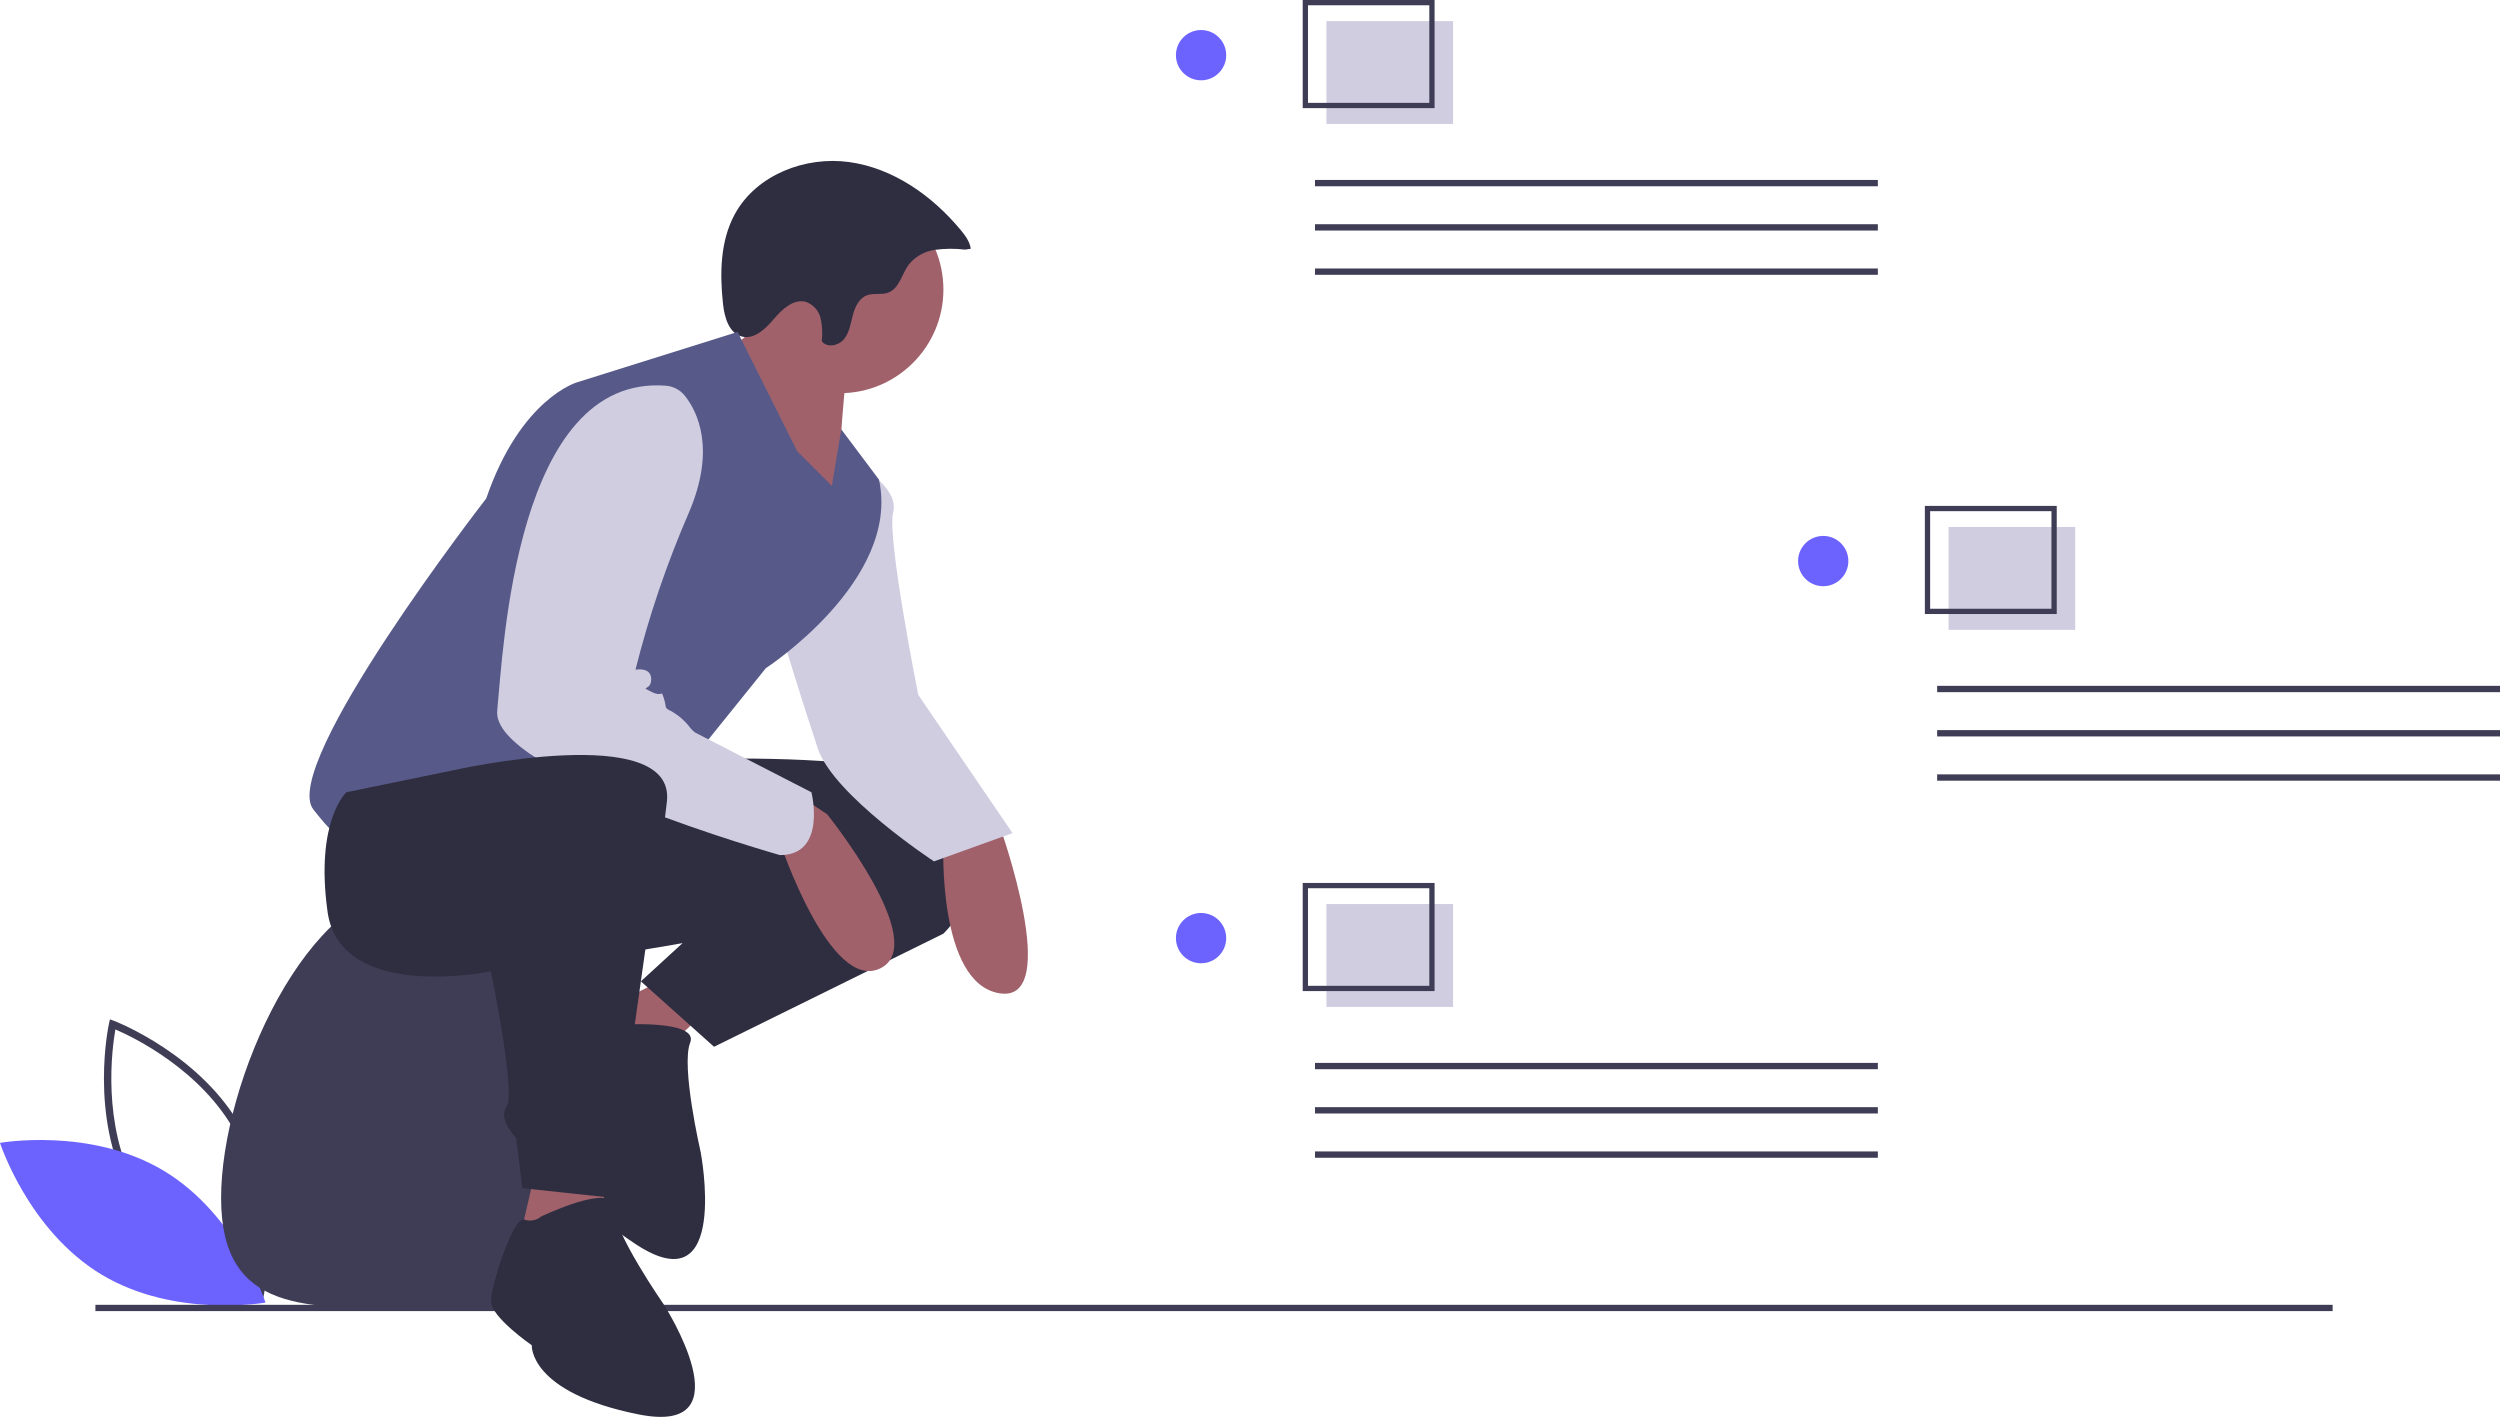
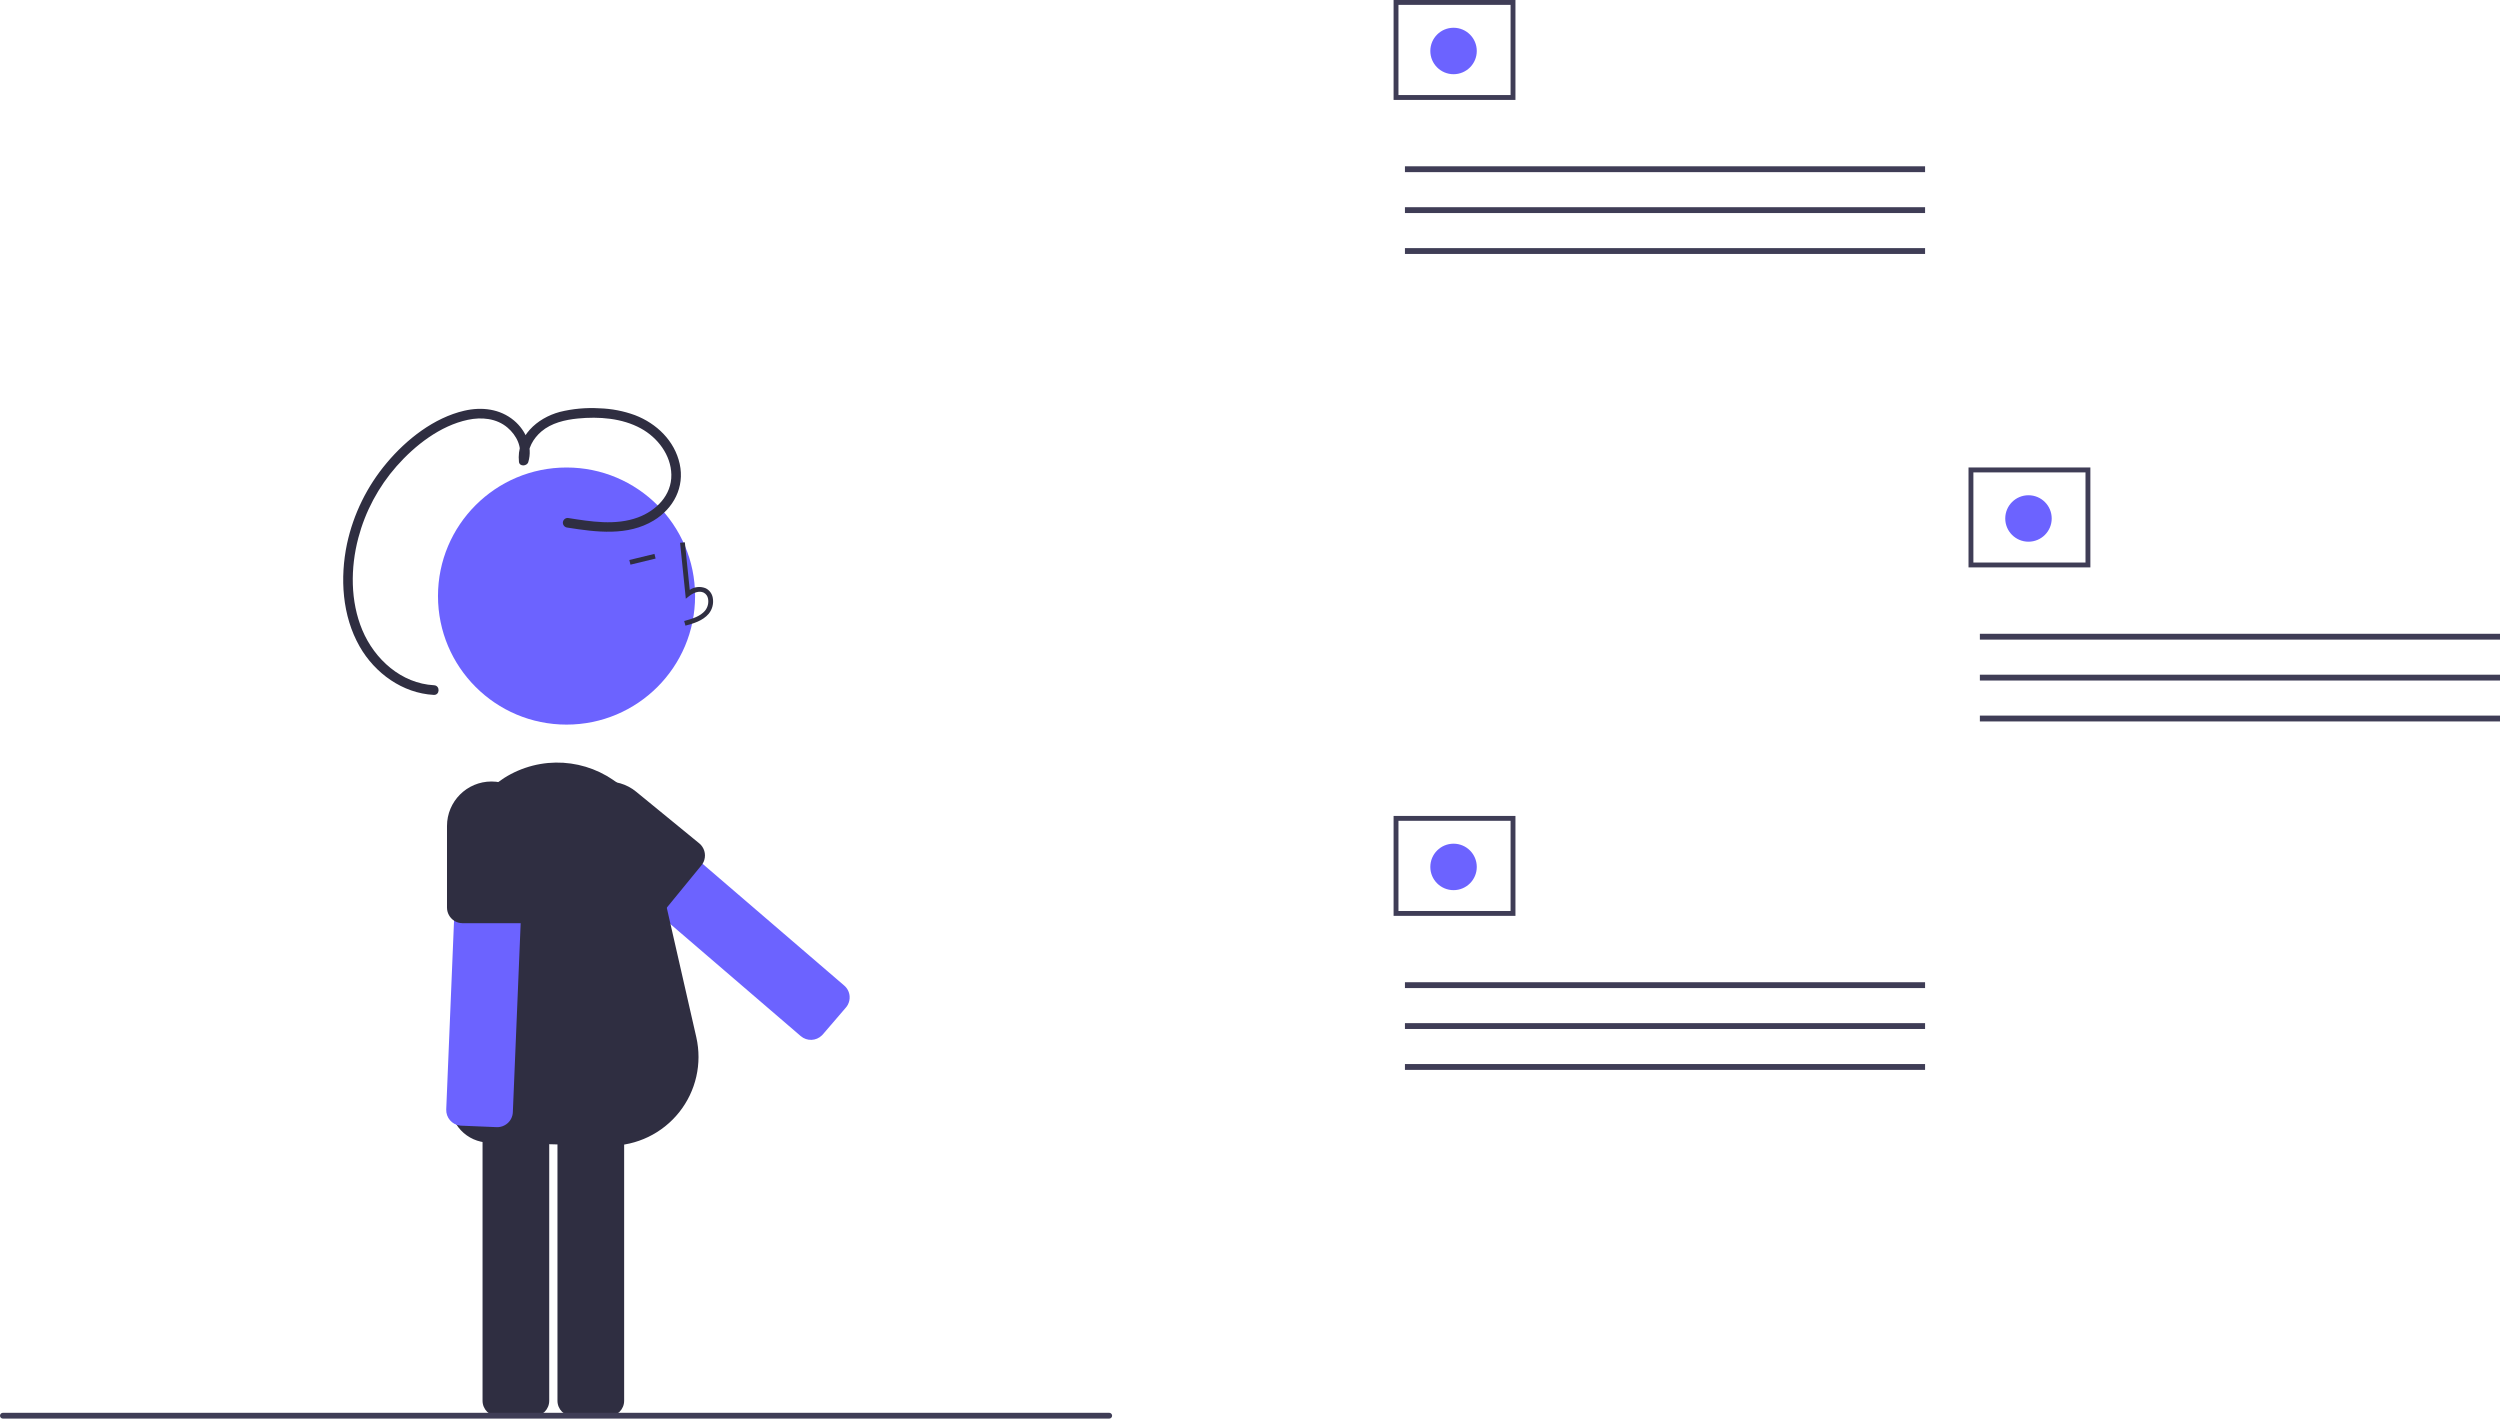
- <svg xmlns="http://www.w3.org/2000/svg" id="b6942215-14b2-40f7-8c48-1a1432d81c3d" data-name="Layer 1" width="795.629" height="450.927" viewBox="0 0 795.629 450.927">
-   <path d="M285.679,638.886l-1.267-.475c-.278-.105-27.993-10.723-40.975-34.799-12.983-24.077-6.626-53.067-6.56-53.356l.299-1.32,1.267.475c.278.105,27.992,10.723,40.975,34.799,12.983,24.077,6.626,53.067,6.56,53.356ZM245.516,602.491c10.976,20.357,32.877,30.791,38.426,33.174,1.055-5.947,4.364-29.997-6.603-50.334-10.965-20.335-32.874-30.786-38.426-33.174C237.858,558.108,234.55,582.155,245.516,602.491Z" transform="translate(-202.1857 -224.5365)" fill="#3f3d56" />
-   <path d="M254.359,597.166c23.331,14.037,32.317,41.918,32.317,41.918s-28.842,5.123-52.173-8.914S202.186,588.252,202.186,588.252,231.027,583.13,254.359,597.166Z" transform="translate(-202.1857 -224.5365)" fill="#6c63ff" />
-   <path d="M395.55,605.795c0,37.003-27.534,35-61.5,35s-61.5,2.003-61.5-35,27.534-99,61.5-99S395.55,568.792,395.55,605.795Z" transform="translate(-202.1857 -224.5365)" fill="#3f3d56" />
-   <rect x="30.364" y="415.259" width="712" height="2" fill="#3f3d56" />
-   <path d="M540.172,300.236c-.033-.105-.068-.211-.101-.316.014.046.032.09.046.136Z" transform="translate(-202.1857 -224.5365)" fill="#2f2e41" />
-   <polygon points="224.24 322.14 203.24 342.14 186.24 324.14 212.24 311.14 224.24 322.14" fill="#a0616a" />
-   <path d="M399.362,550.628s25.441-1.662,22.467,5.765,3.33,34.726,3.33,34.726,9.453,49.027-20.437,29.518-23.386-33.062-23.386-33.062-8.723-13.188-6.864-17.829,16.629-22.467,19.46-20.236A5.575,5.575,0,0,0,399.362,550.628Z" transform="translate(-202.1857 -224.5365)" fill="#2f2e41" />
-   <path d="M390.426,467.676s112-9,121,14-9,40-9,40l-73,36-23.283-20.828,13.283-12.172s-75,14-77,3S350.426,458.676,390.426,467.676Z" transform="translate(-202.1857 -224.5365)" fill="#2f2e41" />
-   <path d="M520.426,487.676s20,56,0,53-18-48-18-48Z" transform="translate(-202.1857 -224.5365)" fill="#a0616a" />
-   <path d="M475.926,373.176s12.5,6.5,10.5,14.5,8,58,8,58l30,44-25,9s-32-21-37-36-12-38-12-38Z" transform="translate(-202.1857 -224.5365)" fill="#d0cde1" />
-   <circle cx="267.24" cy="92.14" r="33" fill="#a0616a" />
-   <path d="M471.926,340.176s-4,33-2,46-40-47-40-47,18-13,18-18S471.926,340.176,471.926,340.176Z" transform="translate(-202.1857 -224.5365)" fill="#a0616a" />
-   <path d="M509.355,303.982a38.535,38.535,0,0,0-9.648.067,12.971,12.971,0,0,0-8.245,4.608c-2.282,3.056-3.041,7.697-6.617,9.022-2.131.79-4.599.038-6.731.824-2.56.943-3.86,3.774-4.541,6.416s-1.076,5.503-2.819,7.602-5.496,2.804-7.04.555a21.62,21.62,0,0,0-.367-7.23,7.326,7.326,0,0,0-4.621-5.214c-3.93-1.138-7.588,2.276-10.234,5.396s-6.19,6.6-10.163,5.623c-4.169-1.025-5.592-6.154-6.051-10.422-1.046-9.725-.891-20.051,3.812-28.627,6.807-12.412,22.345-18.435,36.366-16.489s26.397,10.699,35.443,21.588c1.47,1.77,2.918,3.715,3.233,5.994" transform="translate(-202.1857 -224.5365)" fill="#2f2e41" />
-   <path d="M466.926,379.176l-11-11-19-38-51,16s-18,5-29,37c0,0-66,85-55,99s13,13,31,2a159.494,159.494,0,0,1,36-16l48,5,29-36s43-28,36-60l-12-16Z" transform="translate(-202.1857 -224.5365)" fill="#575a89" />
-   <path d="M459.426,479.676l6,4s33,41,17,49-32-40-32-40Z" transform="translate(-202.1857 -224.5365)" fill="#a0616a" />
-   <path d="M414.078,347.287a8.587,8.587,0,0,1,6.122,3.272c3.968,5.048,9.881,16.92,1.225,37.118a322.916,322.916,0,0,0-17,50s5-1,5,3-4,2,0,4,3-1,4,2c1.044,3.133-.093,2.994,2.285,4.139a19.309,19.309,0,0,1,6.109,5.312,7.059,7.059,0,0,0,1.606,1.549l37,19s5,20-10,20c0,0-92-26-90-46C362.381,431.123,366.248,343.706,414.078,347.287Z" transform="translate(-202.1857 -224.5365)" fill="#d0cde1" />
-   <polygon points="192.24 375.14 192.24 401.14 164.24 399.14 170.24 373.14 192.24 375.14" fill="#a0616a" />
-   <path d="M374.426,611.676s23-11,23-3,16,31,16,31,27,42-8,35-34-22-34-22-13-9-13-14,7.086-27.039,10.543-26.019A5.575,5.575,0,0,0,374.426,611.676Z" transform="translate(-202.1857 -224.5365)" fill="#2f2e41" />
-   <path d="M346.426,469.676s71-16,68,10-6,41-6,41l-12,85-28-3-2-16s-6-6-3-10-5-43-5-43-48,10-52-19,6-38,6-38Z" transform="translate(-202.1857 -224.5365)" fill="#2f2e41" />
-   <rect x="418.502" y="338.269" width="179.127" height="2.013" fill="#3f3d56" />
-   <rect x="418.502" y="352.358" width="179.127" height="2.013" fill="#3f3d56" />
-   <rect x="418.502" y="366.446" width="179.127" height="2.013" fill="#3f3d56" />
-   <rect x="422.145" y="287.715" width="40.29" height="32.736" fill="#d0cde1" />
-   <path d="M658.745,539.951h-41.969V505.537h41.969Zm-40.29-1.679h38.612V507.215H618.455Z" transform="translate(-202.1857 -224.5365)" fill="#3f3d56" />
-   <circle cx="382.241" cy="298.558" r="8" fill="#6c63ff" />
-   <rect x="418.502" y="57.269" width="179.127" height="2.013" fill="#3f3d56" />
-   <rect x="418.502" y="71.358" width="179.127" height="2.013" fill="#3f3d56" />
-   <rect x="418.502" y="85.446" width="179.127" height="2.013" fill="#3f3d56" />
-   <rect x="422.145" y="6.715" width="40.29" height="32.736" fill="#d0cde1" />
-   <path d="M658.745,258.951h-41.969V224.537h41.969Zm-40.29-1.679h38.612V226.215H618.455Z" transform="translate(-202.1857 -224.5365)" fill="#3f3d56" />
-   <circle cx="382.241" cy="17.558" r="8" fill="#6c63ff" />
-   <rect x="616.502" y="218.269" width="179.127" height="2.013" fill="#3f3d56" />
-   <rect x="616.502" y="232.358" width="179.127" height="2.013" fill="#3f3d56" />
-   <rect x="616.502" y="246.446" width="179.127" height="2.013" fill="#3f3d56" />
-   <rect x="620.145" y="167.715" width="40.29" height="32.736" fill="#d0cde1" />
-   <path d="M856.745,419.951h-41.969V385.537h41.969Zm-40.29-1.679h38.612V387.215H816.455Z" transform="translate(-202.1857 -224.5365)" fill="#3f3d56" />
-   <circle cx="580.241" cy="178.558" r="8" fill="#6c63ff" />
+ <svg xmlns="http://www.w3.org/2000/svg" id="a32bb7f9-696a-4ff4-93be-036c1dfea0ce" data-name="Layer 1" width="860.976" height="488.554" viewBox="0 0 860.976 488.554">
+   <rect x="483.849" y="338.269" width="179.127" height="2.013" fill="#3f3d56" />
+   <rect x="483.849" y="352.358" width="179.127" height="2.013" fill="#3f3d56" />
+   <rect x="483.849" y="366.446" width="179.127" height="2.013" fill="#3f3d56" />
+   <path d="M691.419,521.138h-41.969V486.723h41.969Zm-40.29-1.679H689.74v-31.057H651.128Z" transform="translate(-169.5121 -205.7229)" fill="#3f3d56" />
+   <circle cx="500.588" cy="298.558" r="8" fill="#6c63ff" />
+   <rect x="483.849" y="57.269" width="179.127" height="2.013" fill="#3f3d56" />
+   <rect x="483.849" y="71.358" width="179.127" height="2.013" fill="#3f3d56" />
+   <rect x="483.849" y="85.446" width="179.127" height="2.013" fill="#3f3d56" />
+   <path d="M691.419,240.137h-41.969V205.723h41.969Zm-40.29-1.679H689.74V207.402H651.128Z" transform="translate(-169.5121 -205.7229)" fill="#3f3d56" />
+   <circle cx="500.588" cy="17.558" r="8" fill="#6c63ff" />
+   <rect x="681.849" y="218.269" width="179.127" height="2.013" fill="#3f3d56" />
+   <rect x="681.849" y="232.358" width="179.127" height="2.013" fill="#3f3d56" />
+   <rect x="681.849" y="246.446" width="179.127" height="2.013" fill="#3f3d56" />
+   <path d="M889.419,401.137h-41.969V366.723h41.969Zm-40.29-1.679H887.74V368.402H849.128Z" transform="translate(-169.5121 -205.7229)" fill="#3f3d56" />
+   <circle cx="698.588" cy="178.558" r="8" fill="#6c63ff" />
+   <path d="M379.168,477.522a5.336,5.336,0,0,0-3.674,1.863l-6.274,7.304-1.679,1.952a5.386,5.386,0,0,0,.567,7.584l27.827,23.918,49.351,42.405a5.386,5.386,0,0,0,7.317-.282c.095-.094.178-.186.267-.285l4.803-5.588,3.155-3.675a5.352,5.352,0,0,0,.659-.955,5.406,5.406,0,0,0,.625-2.953,5.335,5.335,0,0,0-1.863-3.674l-5.883-5.057-43.522-37.4-27.769-23.872A5.375,5.375,0,0,0,379.168,477.522Z" transform="translate(-169.5121 -205.7229)" fill="#6c63ff" />
+   <circle cx="195.109" cy="205.276" r="44.272" fill="#6c63ff" />
+   <path d="M353.283,580.996H341.074a5.382,5.382,0,0,0-5.377,5.377V688.129a5.382,5.382,0,0,0,5.377,5.377h12.21a5.382,5.382,0,0,0,5.377-5.377V586.373A5.382,5.382,0,0,0,353.283,580.996Z" transform="translate(-169.5121 -205.7229)" fill="#2f2e41" />
+   <path d="M379.084,580.996H366.875a5.382,5.382,0,0,0-5.377,5.377V688.129a5.382,5.382,0,0,0,5.377,5.377h12.21a5.377,5.377,0,0,0,5.377-5.377V586.373A5.377,5.377,0,0,0,379.084,580.996Z" transform="translate(-169.5121 -205.7229)" fill="#2f2e41" />
+   <path d="M378.519,600.298l-40.784-1.068A13.518,13.518,0,0,1,324.573,585.298c.808-26.019,2.733-82.324,2.752-82.872a34.074,34.074,0,0,1,61.041-20.83,33.657,33.657,0,0,1,7.131,20.767L409.308,562.908a30.599,30.599,0,0,1-29.804,37.405C379.177,600.313,378.848,600.307,378.519,600.298Z" transform="translate(-169.5121 -205.7229)" fill="#2f2e41" />
+   <path d="M405.571,421.192l-.435-1.597c2.971-.81,5.562-1.638,7.192-3.567a5.086,5.086,0,0,0,1.03-4.105,2.907,2.907,0,0,0-1.492-2.102c-1.585-.791-3.614.082-4.985,1.164l-1.182.933-1.977-19.261,1.646-.169,1.682,16.384a5.84,5.84,0,0,1,5.556-.531,4.526,4.526,0,0,1,2.373,3.248,6.728,6.728,0,0,1-1.387,5.507C411.497,419.575,408.212,420.471,405.571,421.192Z" transform="translate(-169.5121 -205.7229)" fill="#2f2e41" />
+   <rect x="386.315" y="397.507" width="8.91" height="1.654" transform="translate(-252.4919 -102.2315) rotate(-13.65272)" fill="#2f2e41" />
+   <path d="M348.932,483.21a5.336,5.336,0,0,0-3.739-1.729l-9.62-.397-2.573-.108a5.386,5.386,0,0,0-5.6,5.145l-1.522,36.662-2.688,65.011a5.386,5.386,0,0,0,4.757,5.567c.132.017.256.025.389.033l7.362.306,4.839.199a5.351,5.351,0,0,0,1.158-.074,5.406,5.406,0,0,0,2.705-1.34,5.335,5.335,0,0,0,1.729-3.739l.323-7.751L348.825,523.661l1.522-36.588A5.375,5.375,0,0,0,348.932,483.21Z" transform="translate(-169.5121 -205.7229)" fill="#6c63ff" />
+   <path d="M341.884,475.186a14.964,14.964,0,0,0-3.127-.323,15.322,15.322,0,0,0-15.304,15.304v28.125a5.4,5.4,0,0,0,2.424,4.492,5.3,5.3,0,0,0,2.002.794,5.153,5.153,0,0,0,.951.091H348.684a.761.761,0,0,0,.141-.008,5.373,5.373,0,0,0,5.236-5.369V490.167A15.328,15.328,0,0,0,341.884,475.186Z" transform="translate(-169.5121 -205.7229)" fill="#2f2e41" />
+   <path d="M410.328,496.165l-21.764-17.81a15.304,15.304,0,0,0-19.39,23.683l21.764,17.81a5.374,5.374,0,0,0,6.8.008,4.456,4.456,0,0,0,.769-.761l12.574-15.361a5.317,5.317,0,0,0,.984-1.828A5.406,5.406,0,0,0,410.328,496.165Z" transform="translate(-169.5121 -205.7229)" fill="#2f2e41" />
+   <path d="M365.065,384.102c7.892,1.243,16.412,2.669,24.132-.175,6.325-2.33,11.654-7.653,11.52-14.74-.128-6.772-4.717-12.754-10.48-15.911-6.52-3.571-14.461-4.136-21.735-3.421-4.395.432-9.125,1.54-12.559,4.48-2.749,2.354-4.869,5.917-4.475,9.653l-3.211-.084c1.253-4.127-.829-8.255-3.973-10.925-3.78-3.211-8.931-3.679-13.635-2.68-9.567,2.032-18.216,8.801-24.569,15.995a60.92,60.92,0,0,0-13.177,24.718c-2.702,10.277-2.767,21.797,1.388,31.705,4.229,10.084,13.435,18.391,24.708,18.998,2.133.115,2.045,3.443-.102,3.327-10.762-.579-20.279-7.464-25.53-16.676-6.034-10.587-6.812-23.597-4.353-35.338a64.219,64.219,0,0,1,13.695-27.894c6.766-8.077,16.261-15.559,26.702-17.967,5.999-1.383,12.311-.659,17.127,3.383,4.112,3.451,6.515,9.019,4.909,14.31-.441,1.452-3.03,1.64-3.211-.084-.922-8.743,6.215-15.086,14.06-17.191a45.552,45.552,0,0,1,13.614-1.249,38.995,38.995,0,0,1,12.303,2.372c7.443,2.863,13.637,8.819,15.384,16.795,1.743,7.957-2.111,15.331-8.932,19.466-9.001,5.457-19.823,4.018-29.7,2.462a1.722,1.722,0,0,1-1.612-1.715,1.673,1.673,0,0,1,1.715-1.612Z" transform="translate(-169.5121 -205.7229)" fill="#2f2e41" />
+   <path d="M551.512,694.277h-381a1,1,0,0,1,0-2h381a1,1,0,0,1,0,2Z" transform="translate(-169.5121 -205.7229)" fill="#3f3d56" />
</svg>
